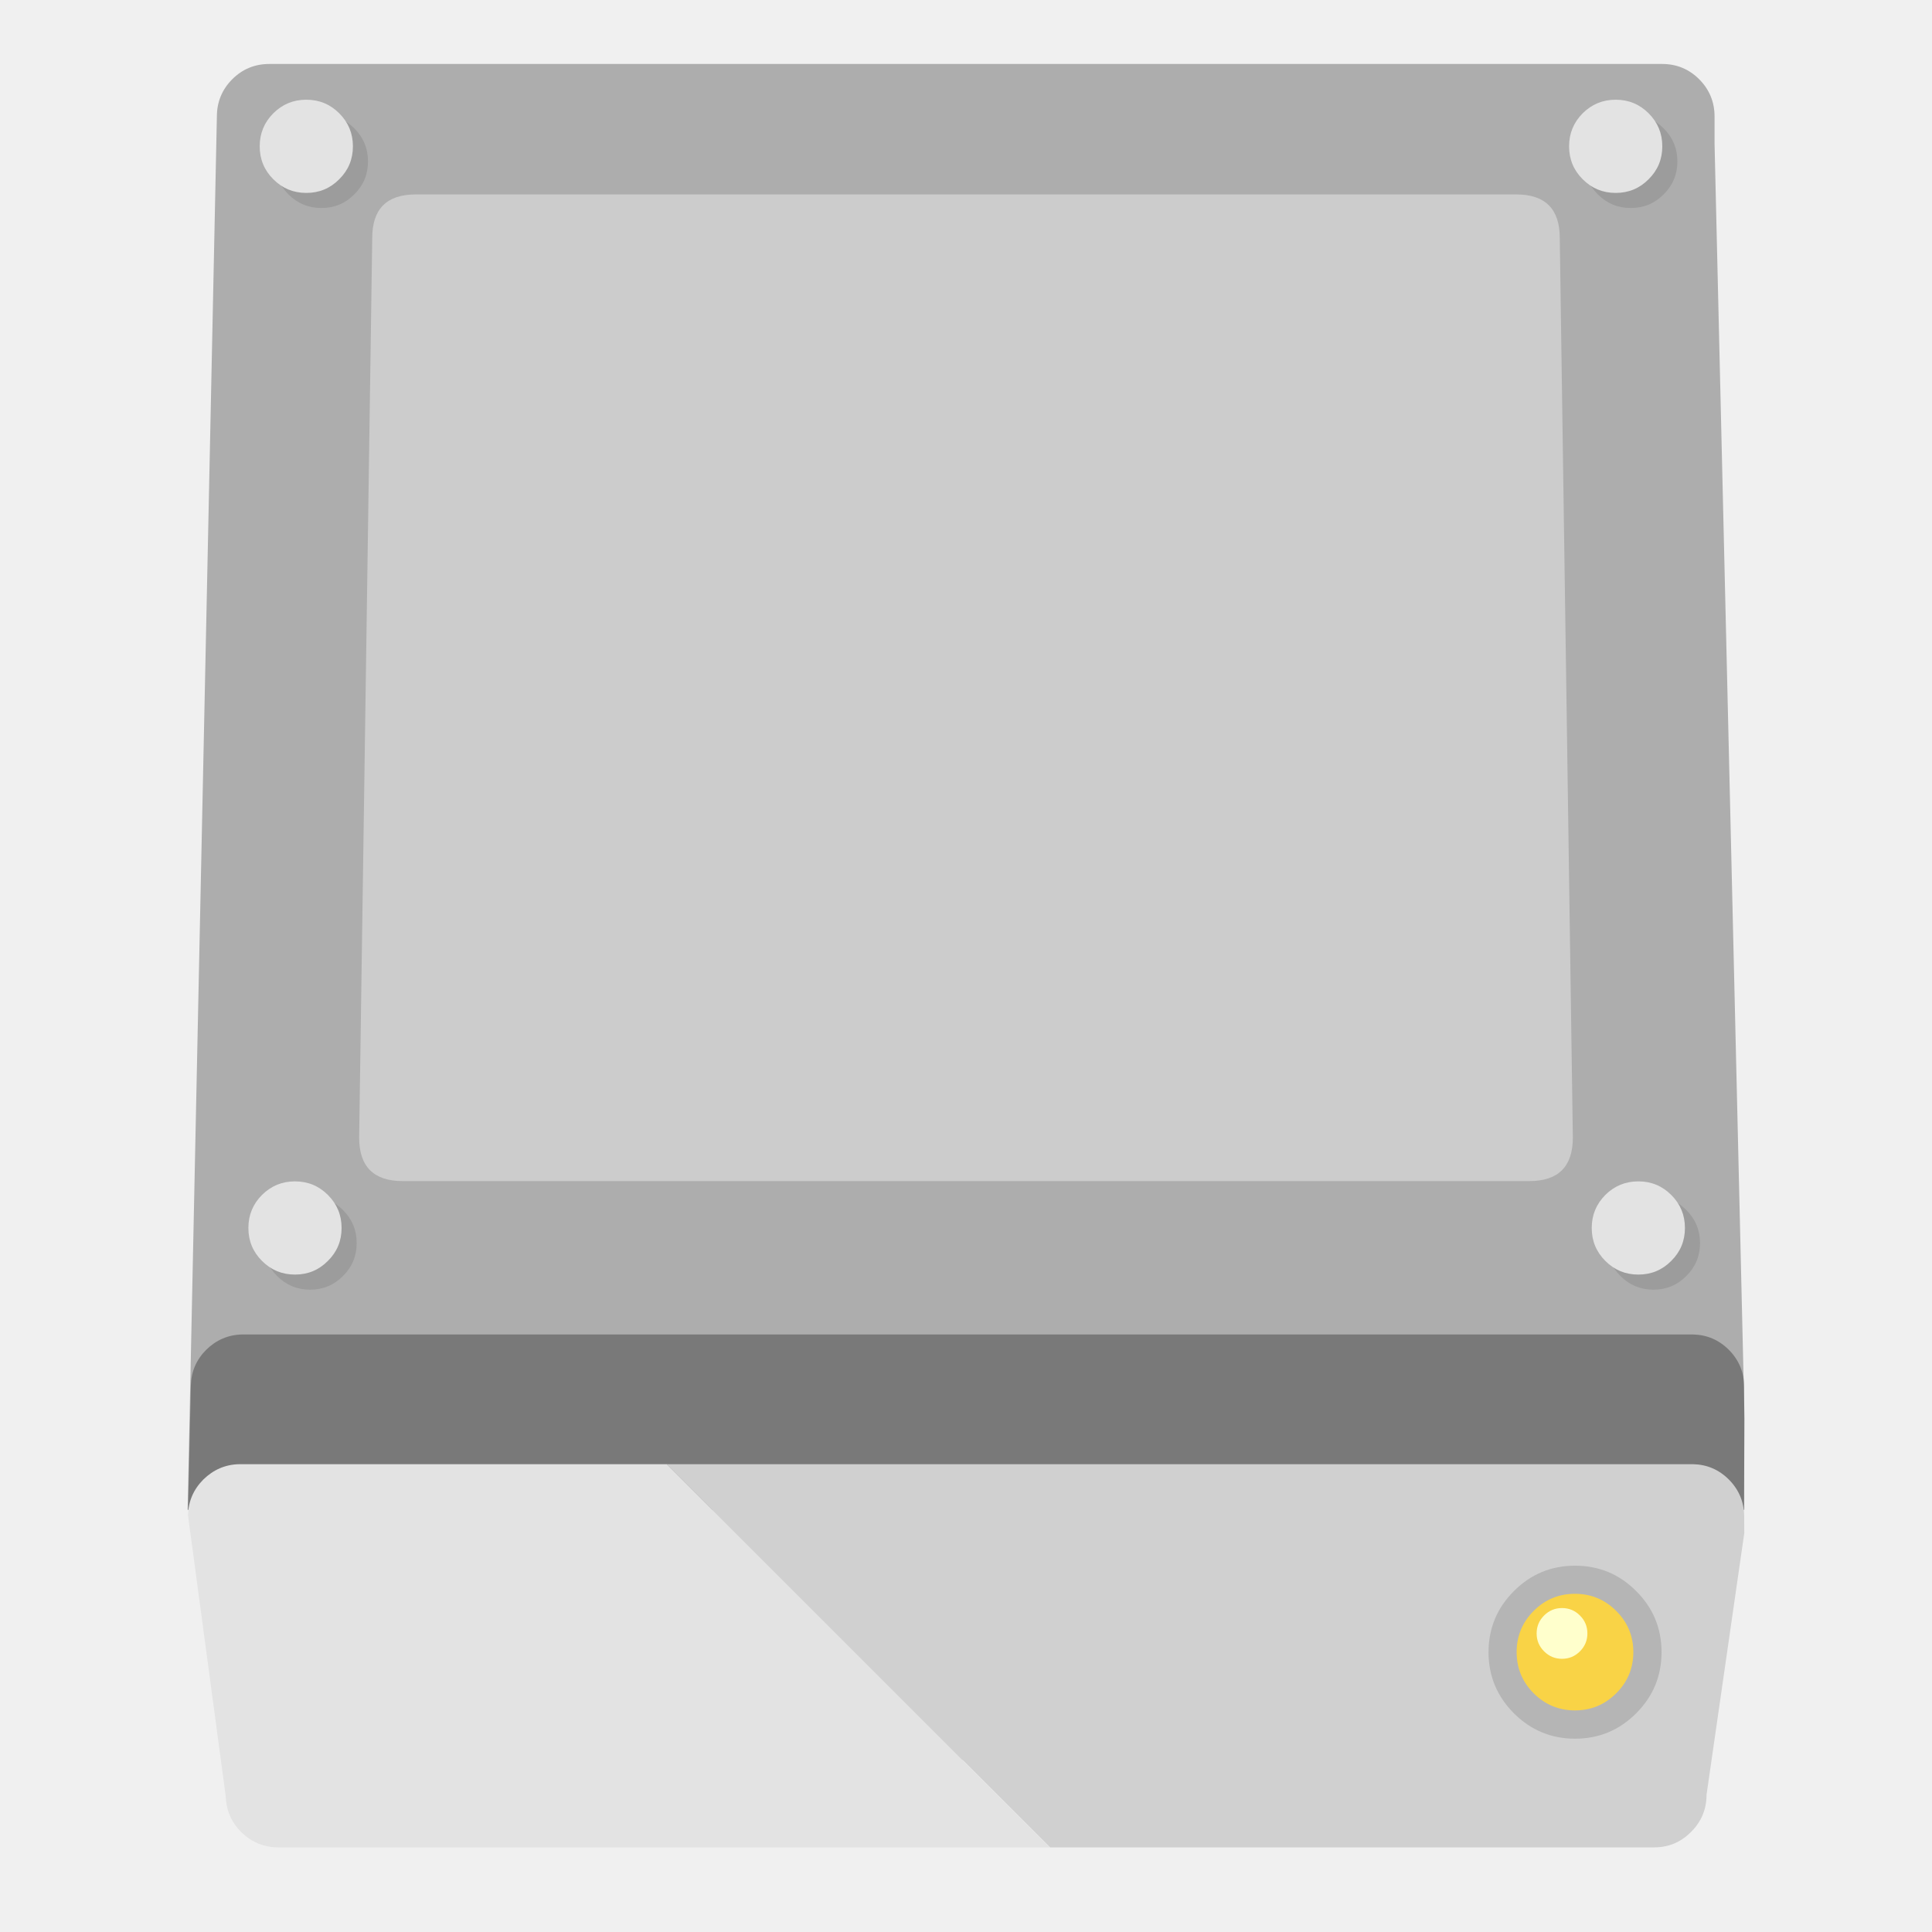
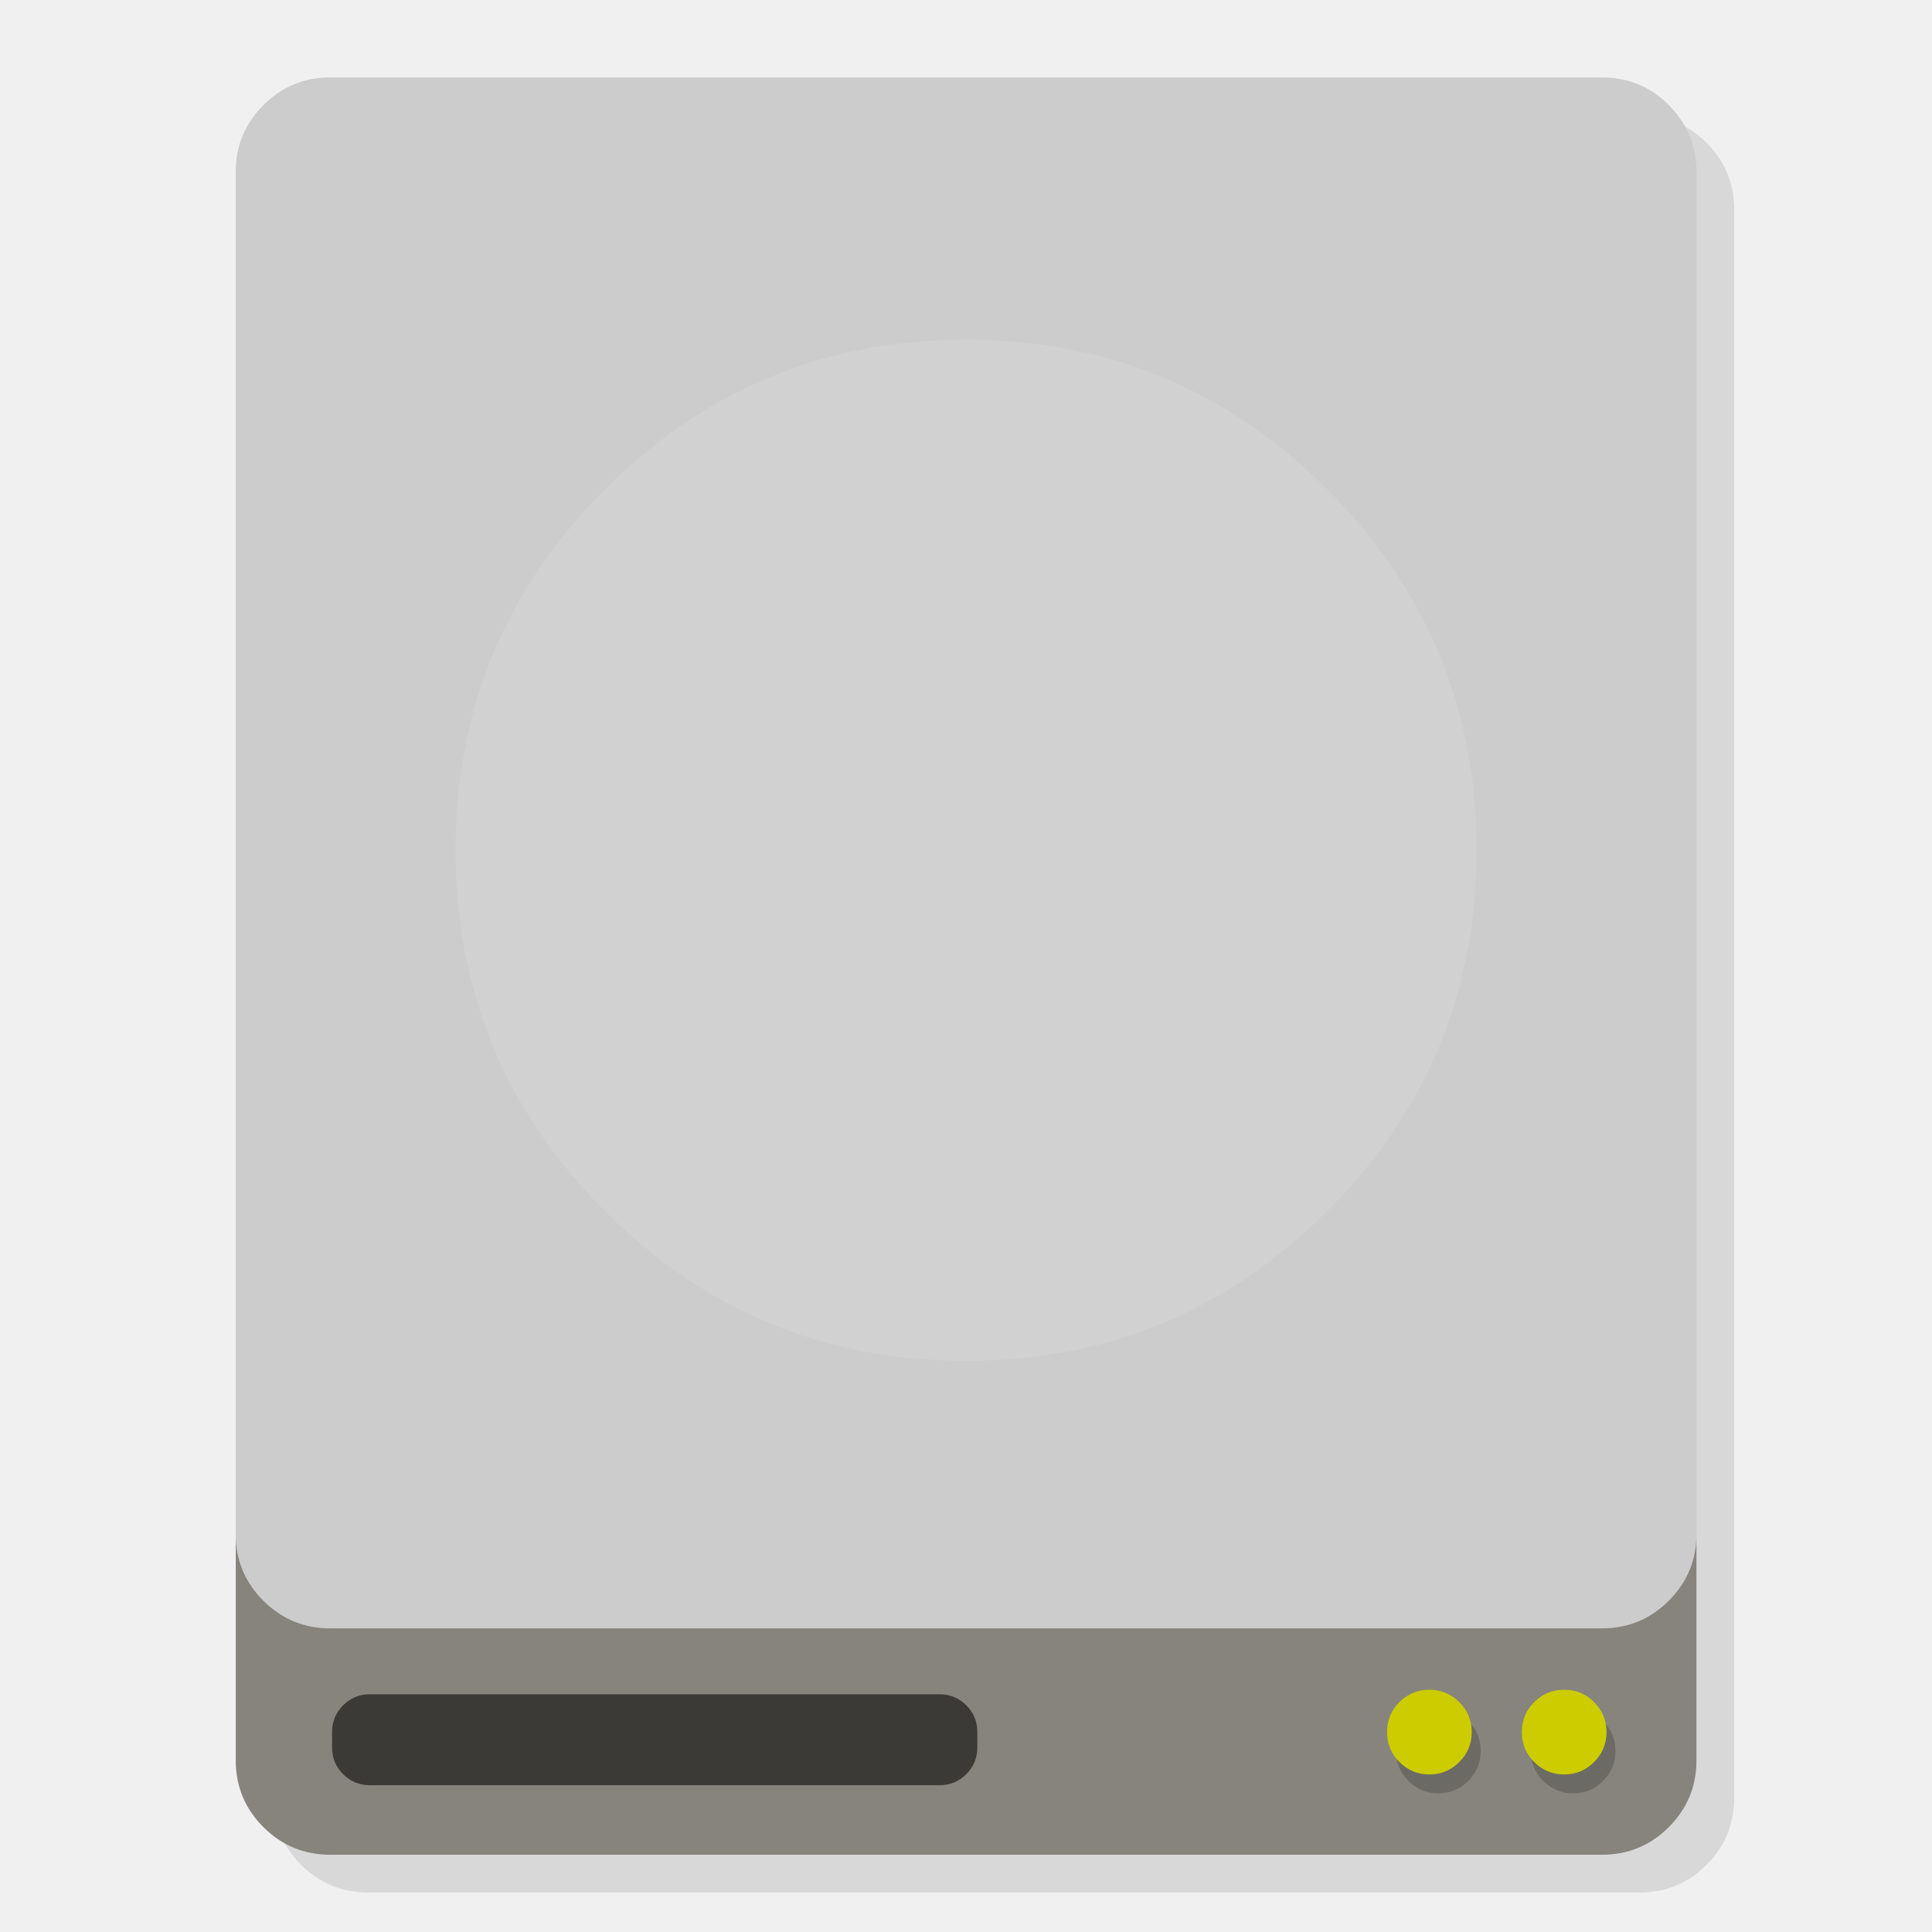
- <svg xmlns="http://www.w3.org/2000/svg" id="DRIVE-Removable" image-rendering="optimizeSpeed" baseProfile="basic" version="1.1" style="background-color:#ffffff" x="0px" y="0px" width="1024px" height="1024px" viewBox="0 0 1024 1024" enable-background="new 0 0 1024 1024">
+ <svg xmlns="http://www.w3.org/2000/svg" id="Drive-Removable" image-rendering="optimizeSpeed" baseProfile="basic" version="1.1" style="background-color:#ffffff" x="0px" y="0px" width="1024px" height="1024px" viewBox="0 0 1024 1024" enable-background="new 0 0 1024 1024">
  <defs transform="matrix(1 0 0 1 0 0) " />
-   <g id="Calque.__206">
+   <g id="Calque.__202">
    <g id="shape">
-       <path id="path" fill="#ADADAD" fill-opacity="1" d="M908.75,70.45 L908.75,61.75 C908.75,54.1 906.05,47.5 900.65,42.05 895.2,36.6 888.65,33.9 880.9,33.9 L161.1,33.9 142.8,33.9 C135.05,33.9 128.5,36.6 123.05,42.05 117.65,47.5 114.95,54.1 114.95,61.75 L99.45,800.25 121.1,799.2 121.1,808.25 254.95,808.25 259.45,932.85 826.1,932.85 826.1,810.25 880.2,810.25 898.7,810.25 898.7,799.7 924.3,800.25 924.65,752.15 924.2,733.1 908.75,76.2 908.75,70.45z" />
+       <path id="path" fill="#000000" fill-opacity="0.098" d="M919.15,109.8 Q918.7,89.9 904.5,75.7 C894.75,65.95 882.95,61.05 869.15,61.05 L194.95,61.05 C181.15,61.05 169.35,65.95 159.6,75.7 150.15,85.15 145.25,96.55 144.95,109.8 L144.95,953.05 C144.95,966.85 149.85,978.65 159.6,988.4 169.35,998.15 181.15,1003.05 194.95,1003.05 L869.15,1003.05 C882.95,1003.05 894.75,998.15 904.5,988.4 914.25,978.65 919.15,966.85 919.15,953.05 L919.15,109.8z" />
    </g>
  </g>
-   <g id="Calque.__207">
+   <g id="Calque.__203">
    <g id="shape2">
-       <path id="path1" fill="#000000" fill-opacity="0.298" d="M916.35,715.45 Q908.45,707.55 897.35,707.3 L128.3,707.3 C120.95,707.45 114.6,710.2 109.25,715.45 104,720.75 101.3,727.1 101.15,734.45 L99.65,800.25 924.5,800.25 924.45,735.15 C924.45,727.5 921.75,720.9 916.35,715.45z" />
+       <path id="path1" fill="#CCCCCC" fill-opacity="1" d="M884.5,55.7 C874.75,45.95 862.95,41.05 849.15,41.05 L174.95,41.05 C161.15,41.05 149.35,45.95 139.6,55.7 130.15,65.15 125.25,76.55 124.95,89.8 L124.95,89.775 L124.95,814.35 Q125.408,834.208 139.6,848.4 C149.35,858.15 161.15,863.05 174.95,863.05 L849.15,863.05 C862.95,863.05 874.75,858.15 884.5,848.4 893.95,838.95 898.85,827.6 899.15,814.35 L899.15,89.775 L899.15,89.8 C898.85,76.55 893.95,65.15 884.5,55.7z" />
+       <path id="path2" fill="#86837C" fill-opacity="0.988" d="M139.6,848.4 Q125.408,834.208 124.95,814.35 L124.95,933.05 C124.95,946.85 129.85,958.65 139.6,968.4 149.35,978.15 161.15,983.05 174.95,983.05 L849.15,983.05 C862.95,983.05 874.75,978.15 884.5,968.4 894.25,958.65 899.15,946.85 899.15,933.05 L899.15,814.35 C898.85,827.6 893.95,838.95 884.5,848.4 874.75,858.15 862.95,863.05 849.15,863.05 L174.95,863.05 C161.15,863.05 149.35,858.15 139.6,848.4z" />
    </g>
  </g>
-   <g id="Calque.__208">
-     <g id="Symbole.__203_1" overflow="visible">
-       <g id="Calque.__217">
-         <g id="shape32">
-           <path id="path22" fill="#CCCCCC" fill-opacity="1" d="M826.709,126.158 Q826.709,103.051 803.603,103.051 L220.397,103.051 C204.974,103.051 197.291,110.734 197.291,126.158 L190.359,602.9 C190.359,618.324 198.042,626.007 213.466,626.007 L810.534,626.007 C825.958,626.007 833.641,618.324 833.641,602.9 L826.709,126.158z" />
+   <g id="Calque.__204">
+     <g id="Symbole.__2026_1" overflow="visible">
+       <g id="Calque.__208">
+         <g id="shape17">
+           <path id="path11" fill="#3B3A36" fill-opacity="1" d="M518,918 Q518,909.7 512.15,903.85 C508.25,899.95 503.55,898 498,898 L196,898 C190.45,898 185.75,899.95 181.85,903.85 177.95,907.75 176,912.45 176,918 L176,926.2 C176,931.75 177.95,936.45 181.85,940.35 185.75,944.25 190.45,946.2 196,946.2 L498,946.2 C503.55,946.2 508.25,944.25 512.15,940.35 516.05,936.45 518,931.75 518,926.2 L518,918z" />
        </g>
      </g>
    </g>
  </g>
-   <g id="Calque.__209">
-     <g id="shape4">
-       <path id="path2" fill="#D0D0D0" fill-opacity="1" d="M916.35,784.2 Q908.45,776.3 897.35,776.05 L353.45,776.05 556.55,979.15 876.65,979.15 C878.25,979.15 879.7,979.05 881.05,978.85 886.9,978 891.95,975.35 896.3,970.95 898.3,969 899.95,966.8 901.3,964.35 903,961.2 904,957.85 904.35,954.3 904.45,953.35 904.5,952.35 904.5,951.3 L924.5,812.6 924.45,803.9 C924.45,796.25 921.75,789.65 916.35,784.2z" />
-       <path id="path3" fill="#E3E3E3" fill-opacity="1" d="M126.8,776.05 C119.45,776.2 113.1,778.95 107.75,784.2 102.5,789.5 99.8,795.85 99.65,803.2 L119.65,952.1 119.8,954.3 C120.45,960.7 123.1,966.25 127.75,970.95 132.3,975.5 137.7,978.2 143.9,978.95 144.95,979.1 146.15,979.15 147.5,979.15 L556.55,979.15 353.45,776.05 126.8,776.05z" />
+   <g id="Calque.__205">
+     <g id="shape6">
+       <path id="path3" fill="#000000" fill-opacity="0.2" d="M849.65,912.15 Q843.1,905.6 833.8,905.6 C827.6,905.6 822.3,907.8 817.9,912.15 813.55,916.55 811.35,921.85 811.35,928.05 811.35,934.25 813.55,939.55 817.9,943.9 822.3,948.3 827.6,950.5 833.8,950.5 840,950.5 845.3,948.3 849.65,943.9 854.05,939.55 856.25,934.25 856.25,928.05 856.25,921.85 854.05,916.55 849.65,912.15z M784.8,928.05 C784.8,921.85 782.6,916.55 778.2,912.15 773.85,907.8 768.55,905.6 762.35,905.6 756.15,905.6 750.85,907.8 746.45,912.15 742.1,916.55 739.9,921.85 739.9,928.05 739.9,934.25 742.1,939.55 746.45,943.9 750.85,948.3 756.15,950.5 762.35,950.5 768.55,950.5 773.85,948.3 778.2,943.9 782.6,939.55 784.8,934.25 784.8,928.05z" />
    </g>
  </g>
-   <g id="Calque.__210">
-     <g id="shape8">
-       <path id="path4" fill="#B5B5B5" fill-opacity="1" d="M880.65,875.7 C880.65,863 876.15,852.2 867.2,843.3 858.3,834.35 847.5,829.85 834.8,829.85 Q815.85,829.85 802.4,843.3 C793.5,852.2 788.95,863 788.95,875.7 788.95,888.35 793.5,899.15 802.4,908.1 811.35,917 822.15,921.55 834.8,921.55 847.5,921.55 858.3,917 867.2,908.1 876.15,899.15 880.65,888.35 880.65,875.7z" />
-     </g>
-   </g>
-   <g id="Calque.__211">
-     <g id="Symbole.__205_1" overflow="visible">
-       <g id="Calque.__218">
-         <g id="shape33">
-           <path id="path23" fill="#F9D346" fill-opacity="1" d="M856.6,853.8 Q847.55,844.75 834.75,844.75 C826.25,844.75 818.9,847.75 812.9,853.8 806.9,859.8 803.85,867.1 803.85,875.65 803.85,884.2 806.9,891.5 812.9,897.5 818.9,903.5 826.25,906.55 834.75,906.55 843.3,906.55 850.6,903.5 856.6,897.5 862.65,891.5 865.7,884.2 865.7,875.65 865.7,867.1 862.65,859.8 856.6,853.8z" />
-         </g>
-       </g>
-       <g id="Calque.__219">
-         <g id="shape34">
-           <path id="path24" fill="#FFFFCC" fill-opacity="1" d="M837.4,875.25 Q841.35,871.3 841.35,865.75 C841.35,862.05 840.05,858.9 837.4,856.25 834.75,853.6 831.6,852.3 827.9,852.3 824.2,852.3 821.05,853.6 818.4,856.25 815.75,858.9 814.45,862.05 814.45,865.75 814.45,869.45 815.75,872.6 818.4,875.25 821.05,877.9 824.2,879.2 827.9,879.2 831.6,879.2 834.75,877.9 837.4,875.25z" />
-         </g>
-       </g>
-     </g>
-   </g>
-   <g id="Calque.__212">
+   <g id="Calque.__206">
    <g id="shape10">
-       <path id="path5" fill="#000000" fill-opacity="0.098" d="M846.85,68.05 C842.05,72.9 839.65,78.7 839.65,85.55 839.65,92.4 842.05,98.2 846.85,103 851.7,107.85 857.5,110.25 864.35,110.25 871.2,110.25 877,107.85 881.8,103 886.65,98.2 889.05,92.4 889.05,85.55 889.05,78.7 886.65,72.9 881.8,68.05 877,63.25 871.2,60.85 864.35,60.85 857.5,60.85 851.7,63.25 846.85,68.05z M893.8,676.3 C898.65,671.5 901.05,665.7 901.05,658.85 901.05,652 898.65,646.2 893.8,641.35 889,636.55 883.2,634.15 876.35,634.15 869.5,634.15 863.7,636.55 858.85,641.35 854.05,646.2 851.65,652 851.65,658.85 851.65,665.7 854.05,671.5 858.85,676.3 863.7,681.15 869.5,683.55 876.35,683.55 883.2,683.55 889,681.15 893.8,676.3z M195.05,85.55 C195.05,78.7 192.65,72.9 187.8,68.05 183,63.25 177.2,60.85 170.35,60.85 163.5,60.85 157.7,63.25 152.85,68.05 148.05,72.9 145.65,78.7 145.65,85.55 145.65,92.4 148.05,98.2 152.85,103 157.7,107.85 163.5,110.25 170.35,110.25 177.2,110.25 183,107.85 187.8,103 192.65,98.2 195.05,92.4 195.05,85.55z M139.65,658.85 C139.65,665.7 142.05,671.5 146.85,676.3 151.7,681.15 157.5,683.55 164.35,683.55 171.2,683.55 177,681.15 181.8,676.3 186.65,671.5 189.05,665.7 189.05,658.85 Q189.05,648.6 181.8,641.35 C177,636.55 171.2,634.15 164.35,634.15 157.5,634.15 151.7,636.55 146.85,641.35 142.05,646.2 139.65,652 139.65,658.85z" />
-     </g>
-   </g>
-   <g id="Calque.__213">
-     <g id="shape18">
-       <path id="path12" fill="#E3E3E3" fill-opacity="1" d="M831.65,77.55 C831.65,84.4 834.05,90.2 838.85,95 843.7,99.85 849.5,102.25 856.35,102.25 863.2,102.25 869,99.85 873.8,95 878.65,90.2 881.05,84.4 881.05,77.55 881.05,70.7 878.65,64.9 873.8,60.05 869,55.25 863.2,52.85 856.35,52.85 849.5,52.85 843.7,55.25 838.85,60.05 834.05,64.9 831.65,70.7 831.65,77.55z M868.35,626.15 C861.5,626.15 855.7,628.55 850.85,633.35 846.05,638.2 843.65,644 843.65,650.85 843.65,657.7 846.05,663.5 850.85,668.3 855.7,673.15 861.5,675.55 868.35,675.55 875.2,675.55 881,673.15 885.8,668.3 890.65,663.5 893.05,657.7 893.05,650.85 893.05,644 890.65,638.2 885.8,633.35 881,628.55 875.2,626.15 868.35,626.15z M179.8,60.05 C175,55.25 169.2,52.85 162.35,52.85 155.5,52.85 149.7,55.25 144.85,60.05 140.05,64.9 137.65,70.7 137.65,77.55 137.65,84.4 140.05,90.2 144.85,95 149.7,99.85 155.5,102.25 162.35,102.25 169.2,102.25 175,99.85 179.8,95 184.65,90.2 187.05,84.4 187.05,77.55 187.05,70.7 184.65,64.9 179.8,60.05z M156.35,626.15 C149.5,626.15 143.7,628.55 138.85,633.35 134.05,638.2 131.65,644 131.65,650.85 131.65,657.7 134.05,663.5 138.85,668.3 143.7,673.15 149.5,675.55 156.35,675.55 163.2,675.55 169,673.15 173.8,668.3 178.65,663.5 181.05,657.7 181.05,650.85 Q181.05,640.6 173.8,633.35 C169,628.55 163.2,626.15 156.35,626.15z" />
+       <path id="path6" fill="#FFFFFF" fill-opacity="0.098" d="M703.4,642 Q782.65,562.75 782.65,450.65 C782.65,375.9 756.25,312.15 703.4,259.3 650.55,206.45 586.8,180.05 512.05,180.05 437.3,180.05 373.55,206.45 320.7,259.3 267.85,312.15 241.45,375.9 241.45,450.65 241.45,525.4 267.85,589.15 320.7,642 373.55,694.85 437.3,721.25 512.05,721.25 586.8,721.25 650.55,694.85 703.4,642z" />
+       <path id="path7" fill="#CCCC00" fill-opacity="1" d="M829.05,940.5 C835.25,940.5 840.55,938.3 844.9,933.9 849.3,929.55 851.5,924.25 851.5,918.05 851.5,911.85 849.3,906.55 844.9,902.15 840.55,897.8 835.25,895.6 829.05,895.6 822.85,895.6 817.55,897.8 813.15,902.15 808.8,906.55 806.6,911.85 806.6,918.05 806.6,924.25 808.8,929.55 813.15,933.9 817.55,938.3 822.85,940.5 829.05,940.5z M780.05,918.05 C780.05,911.85 777.85,906.55 773.45,902.15 769.1,897.8 763.8,895.6 757.6,895.6 751.4,895.6 746.1,897.8 741.7,902.15 737.35,906.55 735.15,911.85 735.15,918.05 735.15,924.25 737.35,929.55 741.7,933.9 746.1,938.3 751.4,940.5 757.6,940.5 763.8,940.5 769.1,938.3 773.45,933.9 777.85,929.55 780.05,924.25 780.05,918.05z" />
    </g>
  </g>
</svg>
